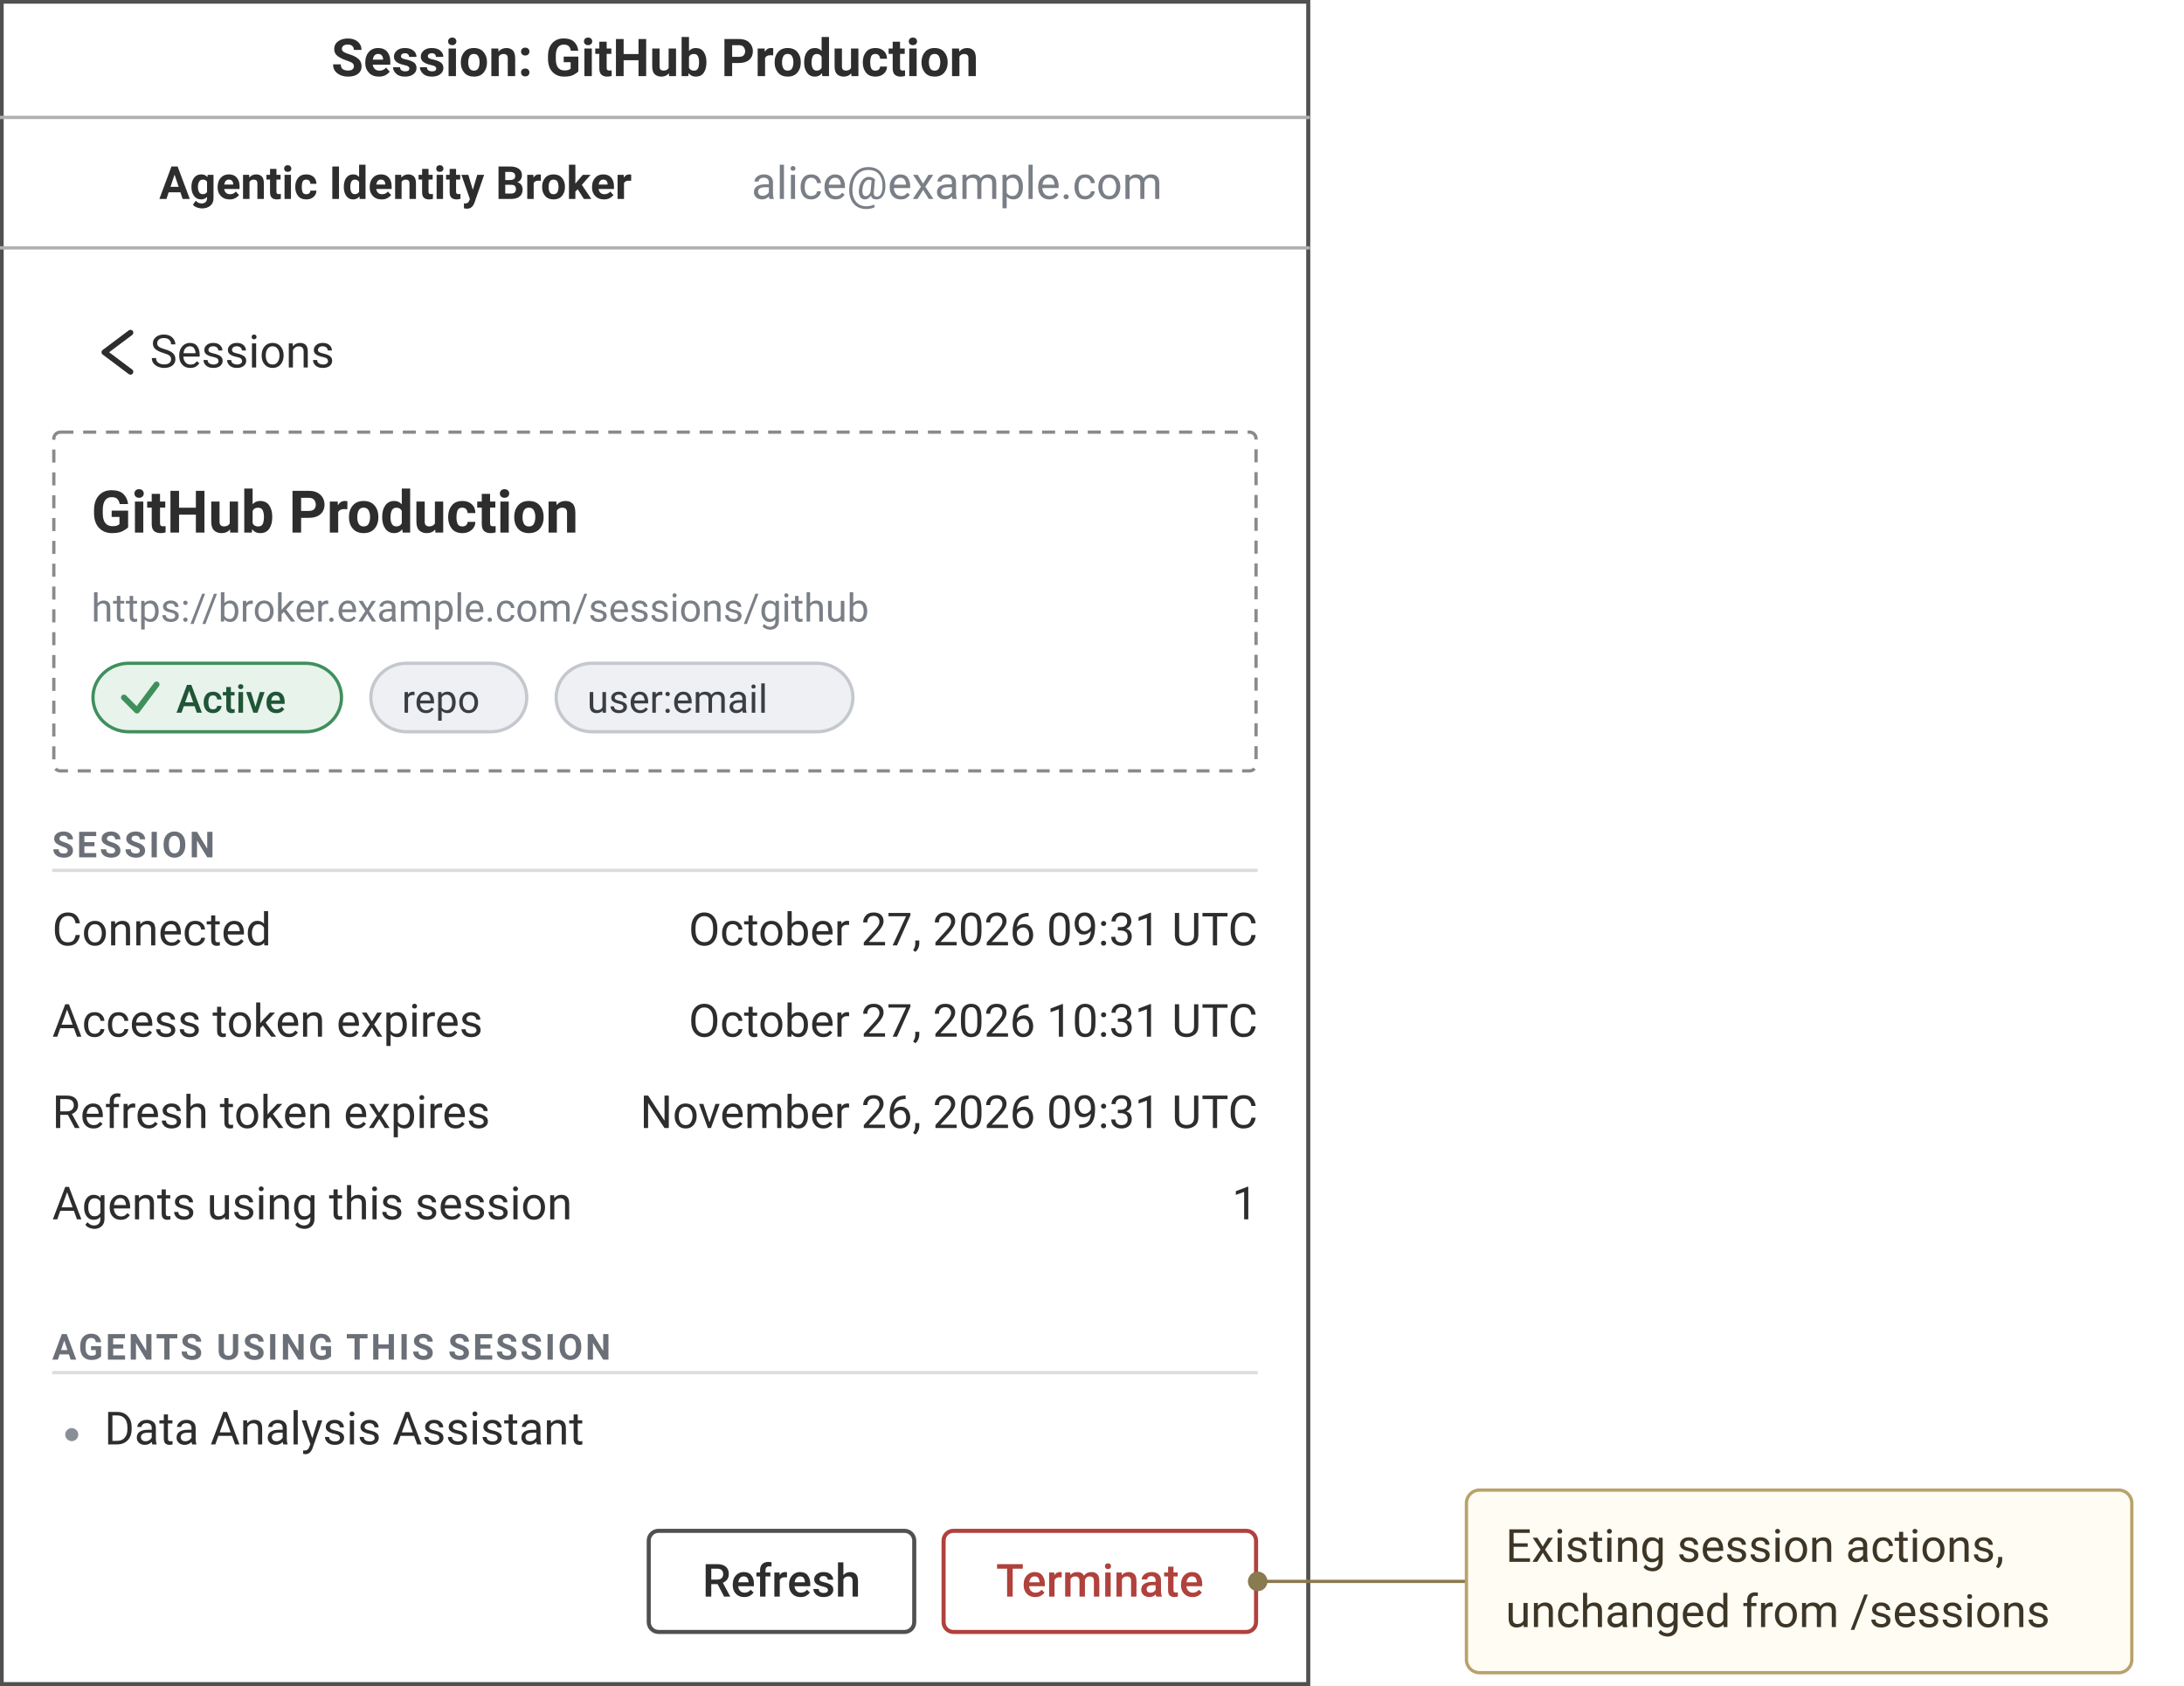
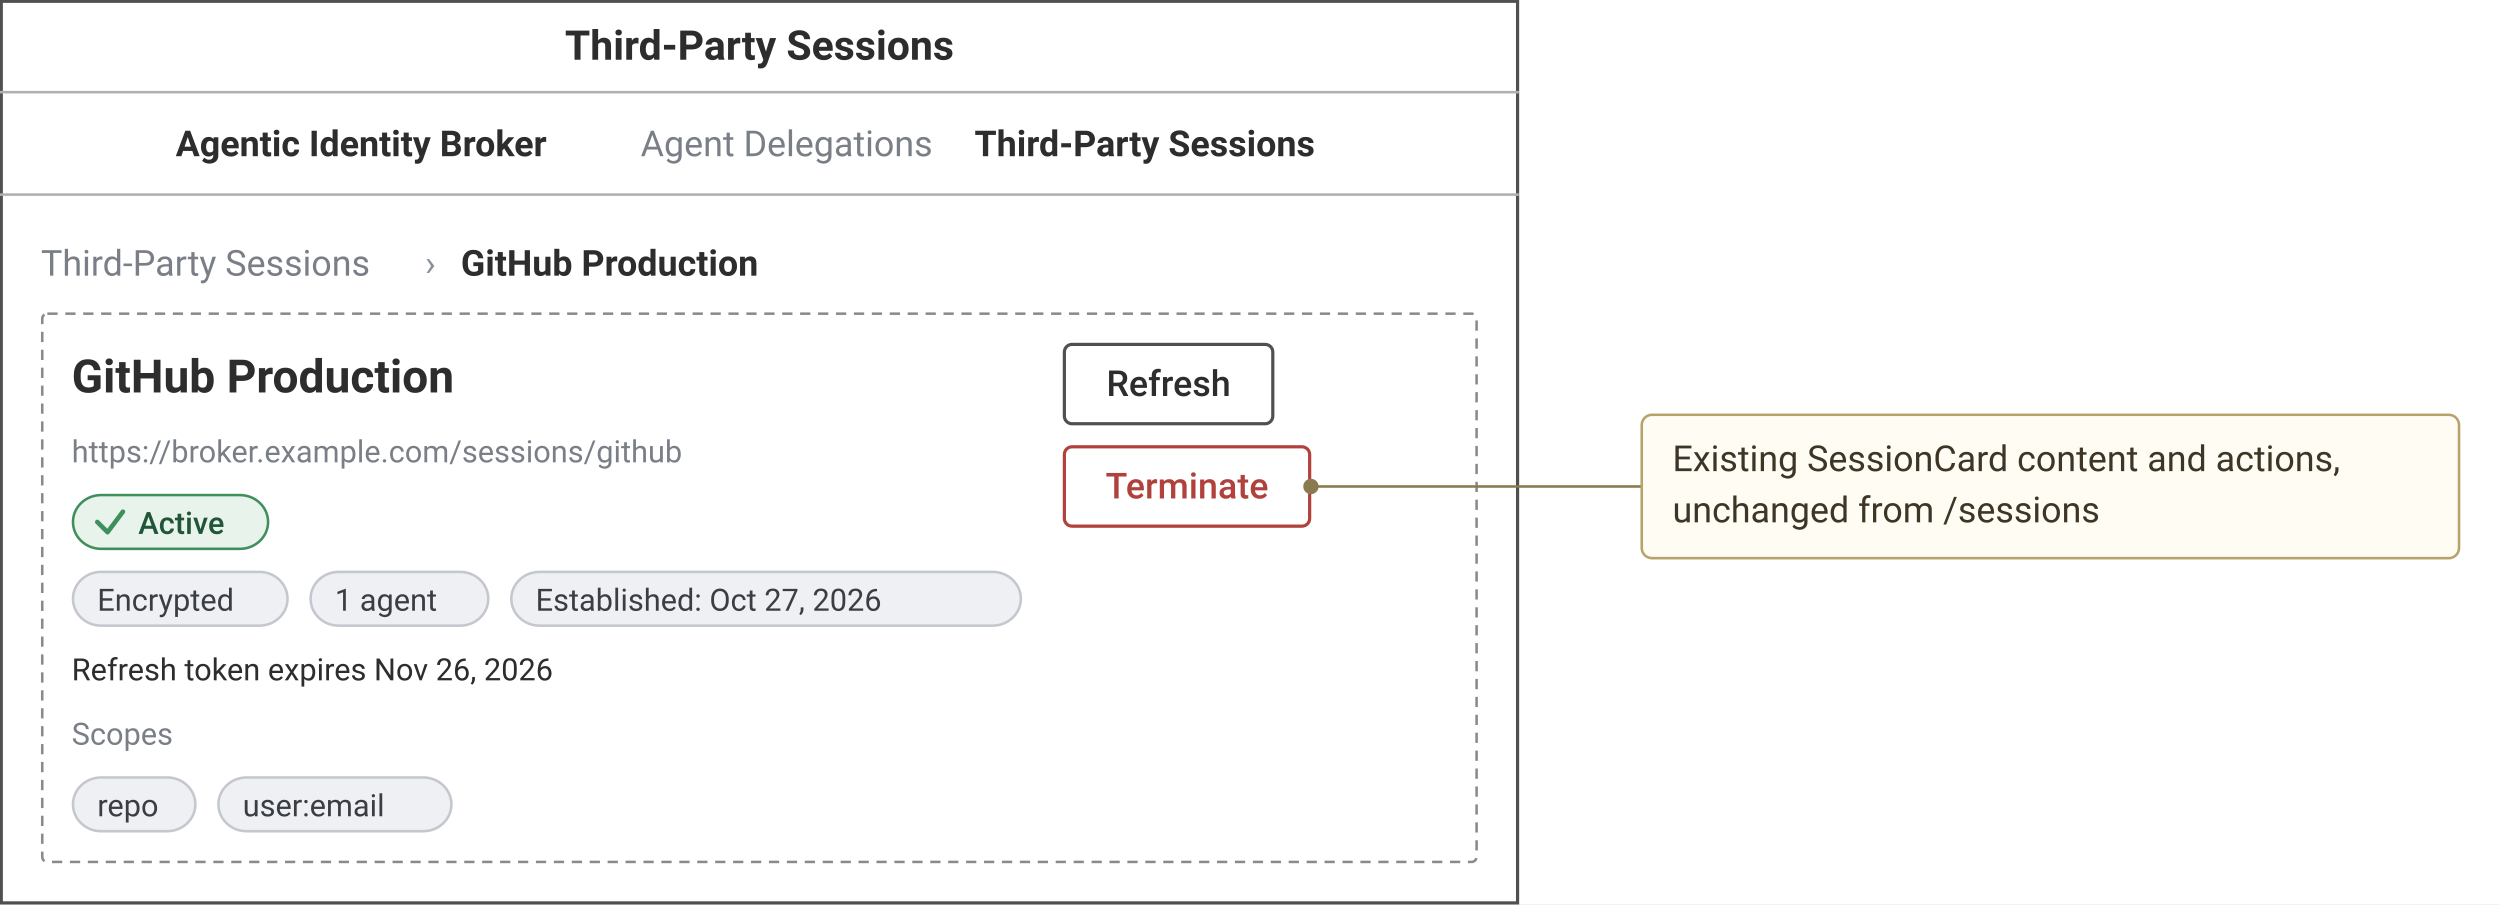
- <svg xmlns="http://www.w3.org/2000/svg" width="669.6" height="516.857" viewBox="0 0 669.6 516.857" font-family="system-ui, -apple-system, &quot;Segoe UI&quot;, Roboto, sans-serif" font-size="14" id="wireframes/journey-1-b-session-active.svg">
-   <rect x="0" y="0" width="669.6" height="516.857" fill="#ffffff" />
-   <rect x="0.5" y="0.5" width="400.6" height="515.857" fill="none" stroke="#505050" stroke-width="1.25" />
-   <line x1="0" y1="36" x2="401.6" y2="36" stroke="#b0b0b0" stroke-width="1" />
-   <text x="200.8" y="23.333" text-anchor="middle" font-size="16" font-weight="600" fill="#2d2d2d">Session: GitHub Production</text>
-   <line x1="0" y1="76" x2="401.6" y2="76" stroke="#b0b0b0" stroke-width="1" />
-   <text x="48.8" y="61" font-weight="700" fill="#2d2d2d">Agentic Identity Broker</text>
-   <text x="230.4" y="61" fill="#7a7f87">alice@example.com</text>
+ <svg xmlns="http://www.w3.org/2000/svg" width="976.4" height="353.143" viewBox="0 0 976.4 353.143" font-family="system-ui, -apple-system, &quot;Segoe UI&quot;, Roboto, sans-serif" font-size="14" id="wireframes/journey-1-b-session-active.svg">
+   <rect x="0" y="0" width="976.4" height="353.143" fill="#ffffff" />
+   <rect x="0.5" y="0.5" width="592.2" height="352.143" fill="none" stroke="#505050" stroke-width="1.25" />
+   <line x1="0" y1="36" x2="593.2" y2="36" stroke="#b0b0b0" stroke-width="1" />
+   <text x="296.6" y="23.333" text-anchor="middle" font-size="16" font-weight="600" fill="#2d2d2d">Third-Party Sessions</text>
+   <line x1="0" y1="76" x2="593.2" y2="76" stroke="#b0b0b0" stroke-width="1" />
+   <text x="68.6" y="61" font-weight="700" fill="#2d2d2d">Agentic Identity Broker</text>
+   <text x="250.2" y="61" fill="#7a7f87">Agent Delegations</text>
+   <text x="380.6" y="61" font-weight="700" fill="#2d2d2d">Third-Party Sessions</text>
+   <text x="16" y="107.667" font-weight="400" fill="#7a7f87">Third-Party Sessions</text>
+   <text x="166" y="107.667" fill="#8a9099">›</text>
+   <text x="180" y="107.667" font-weight="600" fill="#2d2d2d">GitHub Production</text>
+   <rect x="16.5" y="122.5" width="560.2" height="214.143" fill="none" stroke="#8a8a8a" stroke-width="1" stroke-dasharray="4 3" rx="2" />
+   <text x="28" y="153.286" font-weight="700" font-size="18" fill="#2d2d2d">GitHub Production</text>
+   <text x="28" y="180.571" font-size="12" fill="#7a7f87">https://broker.example.com/sessions/github</text>
+   <rect x="28.5" y="193.357" width="76.2" height="21" rx="11" fill="#e8f3ec" stroke="#3f8f5c" stroke-width="1" />
+   <path d="M 38 203.857 L 42 207.857 L 48 199.857" fill="none" stroke="#3f8f5c" stroke-width="1.8" stroke-linecap="round" stroke-linejoin="round" />
+   <text x="54" y="208.524" font-size="12" font-weight="500" fill="#205537">Active</text>
+   <rect x="28.5" y="223.357" width="83.8" height="21" rx="11" fill="#eef0f3" stroke="#c4c8ce" stroke-width="1" />
+   <text x="38" y="238.524" font-size="12" fill="#3a3e44">Encrypted</text>
+   <rect x="121.3" y="223.357" width="69.4" height="21" rx="11" fill="#eef0f3" stroke="#c4c8ce" stroke-width="1" />
+   <text x="130.8" y="238.524" font-size="12" fill="#3a3e44">1 agent</text>
+   <rect x="199.7" y="223.357" width="199" height="21" rx="11" fill="#eef0f3" stroke="#c4c8ce" stroke-width="1" />
+   <text x="209.2" y="238.524" font-size="12" fill="#3a3e44">Established: Oct 27, 2026</text>
+   <text x="28" y="265.714" font-size="12" fill="#2d2d2d">Refresh token expires Nov 26, 2026</text>
+   <text x="28" y="290.857" font-size="12" fill="#7a7f87">Scopes</text>
+   <rect x="28.5" y="303.643" width="47.8" height="21" rx="11" fill="#eef0f3" stroke="#c4c8ce" stroke-width="1" />
+   <text x="38" y="318.81" font-size="12" fill="#3a3e44">repo</text>
+   <rect x="85.3" y="303.643" width="91" height="21" rx="11" fill="#eef0f3" stroke="#c4c8ce" stroke-width="1" />
+   <text x="94.8" y="318.81" font-size="12" fill="#3a3e44">user:email</text>
  <g opacity="1">
-     <path d="M 40 102 L 32 108 L 40 114" fill="none" stroke="#2d2d2d" stroke-width="1.75" stroke-linecap="round" stroke-linejoin="round" />
-     <text x="46" y="112.667" fill="#2d2d2d">Sessions</text>
-   </g>
-   <rect x="16.5" y="132.5" width="368.6" height="103.857" fill="none" stroke="#8a8a8a" stroke-width="1" stroke-dasharray="4 3" rx="2" />
-   <text x="28" y="163.286" font-weight="700" font-size="18" fill="#2d2d2d">GitHub Production</text>
-   <text x="28" y="190.571" font-size="12" fill="#7a7f87">https://broker.example.com/sessions/github</text>
-   <rect x="28.5" y="203.357" width="76.2" height="21" rx="11" fill="#e8f3ec" stroke="#3f8f5c" stroke-width="1" />
-   <path d="M 38 213.857 L 42 217.857 L 48 209.857" fill="none" stroke="#3f8f5c" stroke-width="1.8" stroke-linecap="round" stroke-linejoin="round" />
-   <text x="54" y="218.524" font-size="12" font-weight="500" fill="#205537">Active</text>
-   <rect x="113.7" y="203.357" width="47.8" height="21" rx="11" fill="#eef0f3" stroke="#c4c8ce" stroke-width="1" />
-   <text x="123.2" y="218.524" font-size="12" fill="#3a3e44">repo</text>
-   <rect x="170.5" y="203.357" width="91" height="21" rx="11" fill="#eef0f3" stroke="#c4c8ce" stroke-width="1" />
-   <text x="180" y="218.524" font-size="12" fill="#3a3e44">user:email</text>
-   <text x="16" y="262.857" font-size="11" font-weight="700" letter-spacing="0.8" fill="#6b7078">SESSION</text>
-   <line x1="16" y1="266.857" x2="385.6" y2="266.857" stroke="#c4c4c4" stroke-width="1" opacity="0.6" />
-   <text x="16" y="289.857" fill="#2d2d2d">Connected</text>
-   <text x="385.6" y="289.857" text-anchor="end" fill="#2d2d2d">October 27, 2026 09:31 UTC</text>
-   <text x="16" y="317.857" fill="#2d2d2d">Access token expires</text>
-   <text x="385.6" y="317.857" text-anchor="end" fill="#2d2d2d">October 27, 2026 10:31 UTC</text>
-   <text x="16" y="345.857" fill="#2d2d2d">Refresh token expires</text>
-   <text x="385.6" y="345.857" text-anchor="end" fill="#2d2d2d">November 26, 2026 09:31 UTC</text>
-   <text x="16" y="373.857" fill="#2d2d2d">Agents using this session</text>
-   <text x="385.6" y="373.857" text-anchor="end" fill="#2d2d2d">1</text>
-   <text x="16" y="416.857" font-size="11" font-weight="700" letter-spacing="0.8" fill="#6b7078">AGENTS USING THIS SESSION</text>
-   <line x1="16" y1="420.857" x2="385.6" y2="420.857" stroke="#c4c4c4" stroke-width="1" opacity="0.6" />
-   <circle cx="22" cy="439.857" r="2" fill="#8a8f97" />
-   <text x="32" y="442.857" fill="#2d2d2d">Data Analysis Assistant</text>
-   <g opacity="1">
-     <rect x="198.9" y="469.357" width="81.4" height="31" fill="#ffffff" stroke="#505050" stroke-width="1.25" rx="3" />
-     <text x="239.6" y="489.524" text-anchor="middle" font-weight="500" fill="#2d2d2d">Refresh</text>
+     <rect x="415.7" y="134.5" width="81.4" height="31" fill="#ffffff" stroke="#505050" stroke-width="1.25" rx="3" />
+     <text x="456.4" y="154.667" text-anchor="middle" font-weight="500" fill="#2d2d2d">Refresh</text>
  </g>
  <g opacity="1">
-     <rect x="289.3" y="469.357" width="95.8" height="31" fill="#ffffff" stroke="#b0413c" stroke-width="1.25" rx="3" />
-     <text x="337.2" y="489.524" text-anchor="middle" font-weight="500" fill="#b0413c">Terminate</text>
+     <rect x="415.7" y="174.5" width="95.8" height="31" fill="#ffffff" stroke="#b0413c" stroke-width="1.25" rx="3" />
+     <text x="463.6" y="194.667" text-anchor="middle" font-weight="500" fill="#b0413c">Terminate</text>
  </g>
-   <line x1="385.6" y1="484.857" x2="449.6" y2="484.857" stroke="#8a7a4f" stroke-width="1" />
-   <circle cx="385.6" cy="484.857" r="3" fill="#8a7a4f" />
-   <rect x="449.6" y="456.857" width="204" height="56" rx="4" ry="4" fill="#fefcf3" stroke="#b8a26b" stroke-width="1" />
-   <text x="461.6" y="478.857" fill="#3d3526">Existing session actions,</text>
-   <text x="461.6" y="498.857" fill="#3d3526">unchanged from /sessions</text>
+   <line x1="512" y1="190" x2="641.2" y2="190" stroke="#8a7a4f" stroke-width="1" />
+   <circle cx="512" cy="190" r="3" fill="#8a7a4f" />
+   <rect x="641.2" y="162" width="319.2" height="56" rx="4" ry="4" fill="#fefcf3" stroke="#b8a26b" stroke-width="1" />
+   <text x="653.2" y="184" fill="#3d3526">Existing SessionCard content and actions,</text>
+   <text x="653.2" y="204" fill="#3d3526">unchanged from /sessions</text>
</svg>
